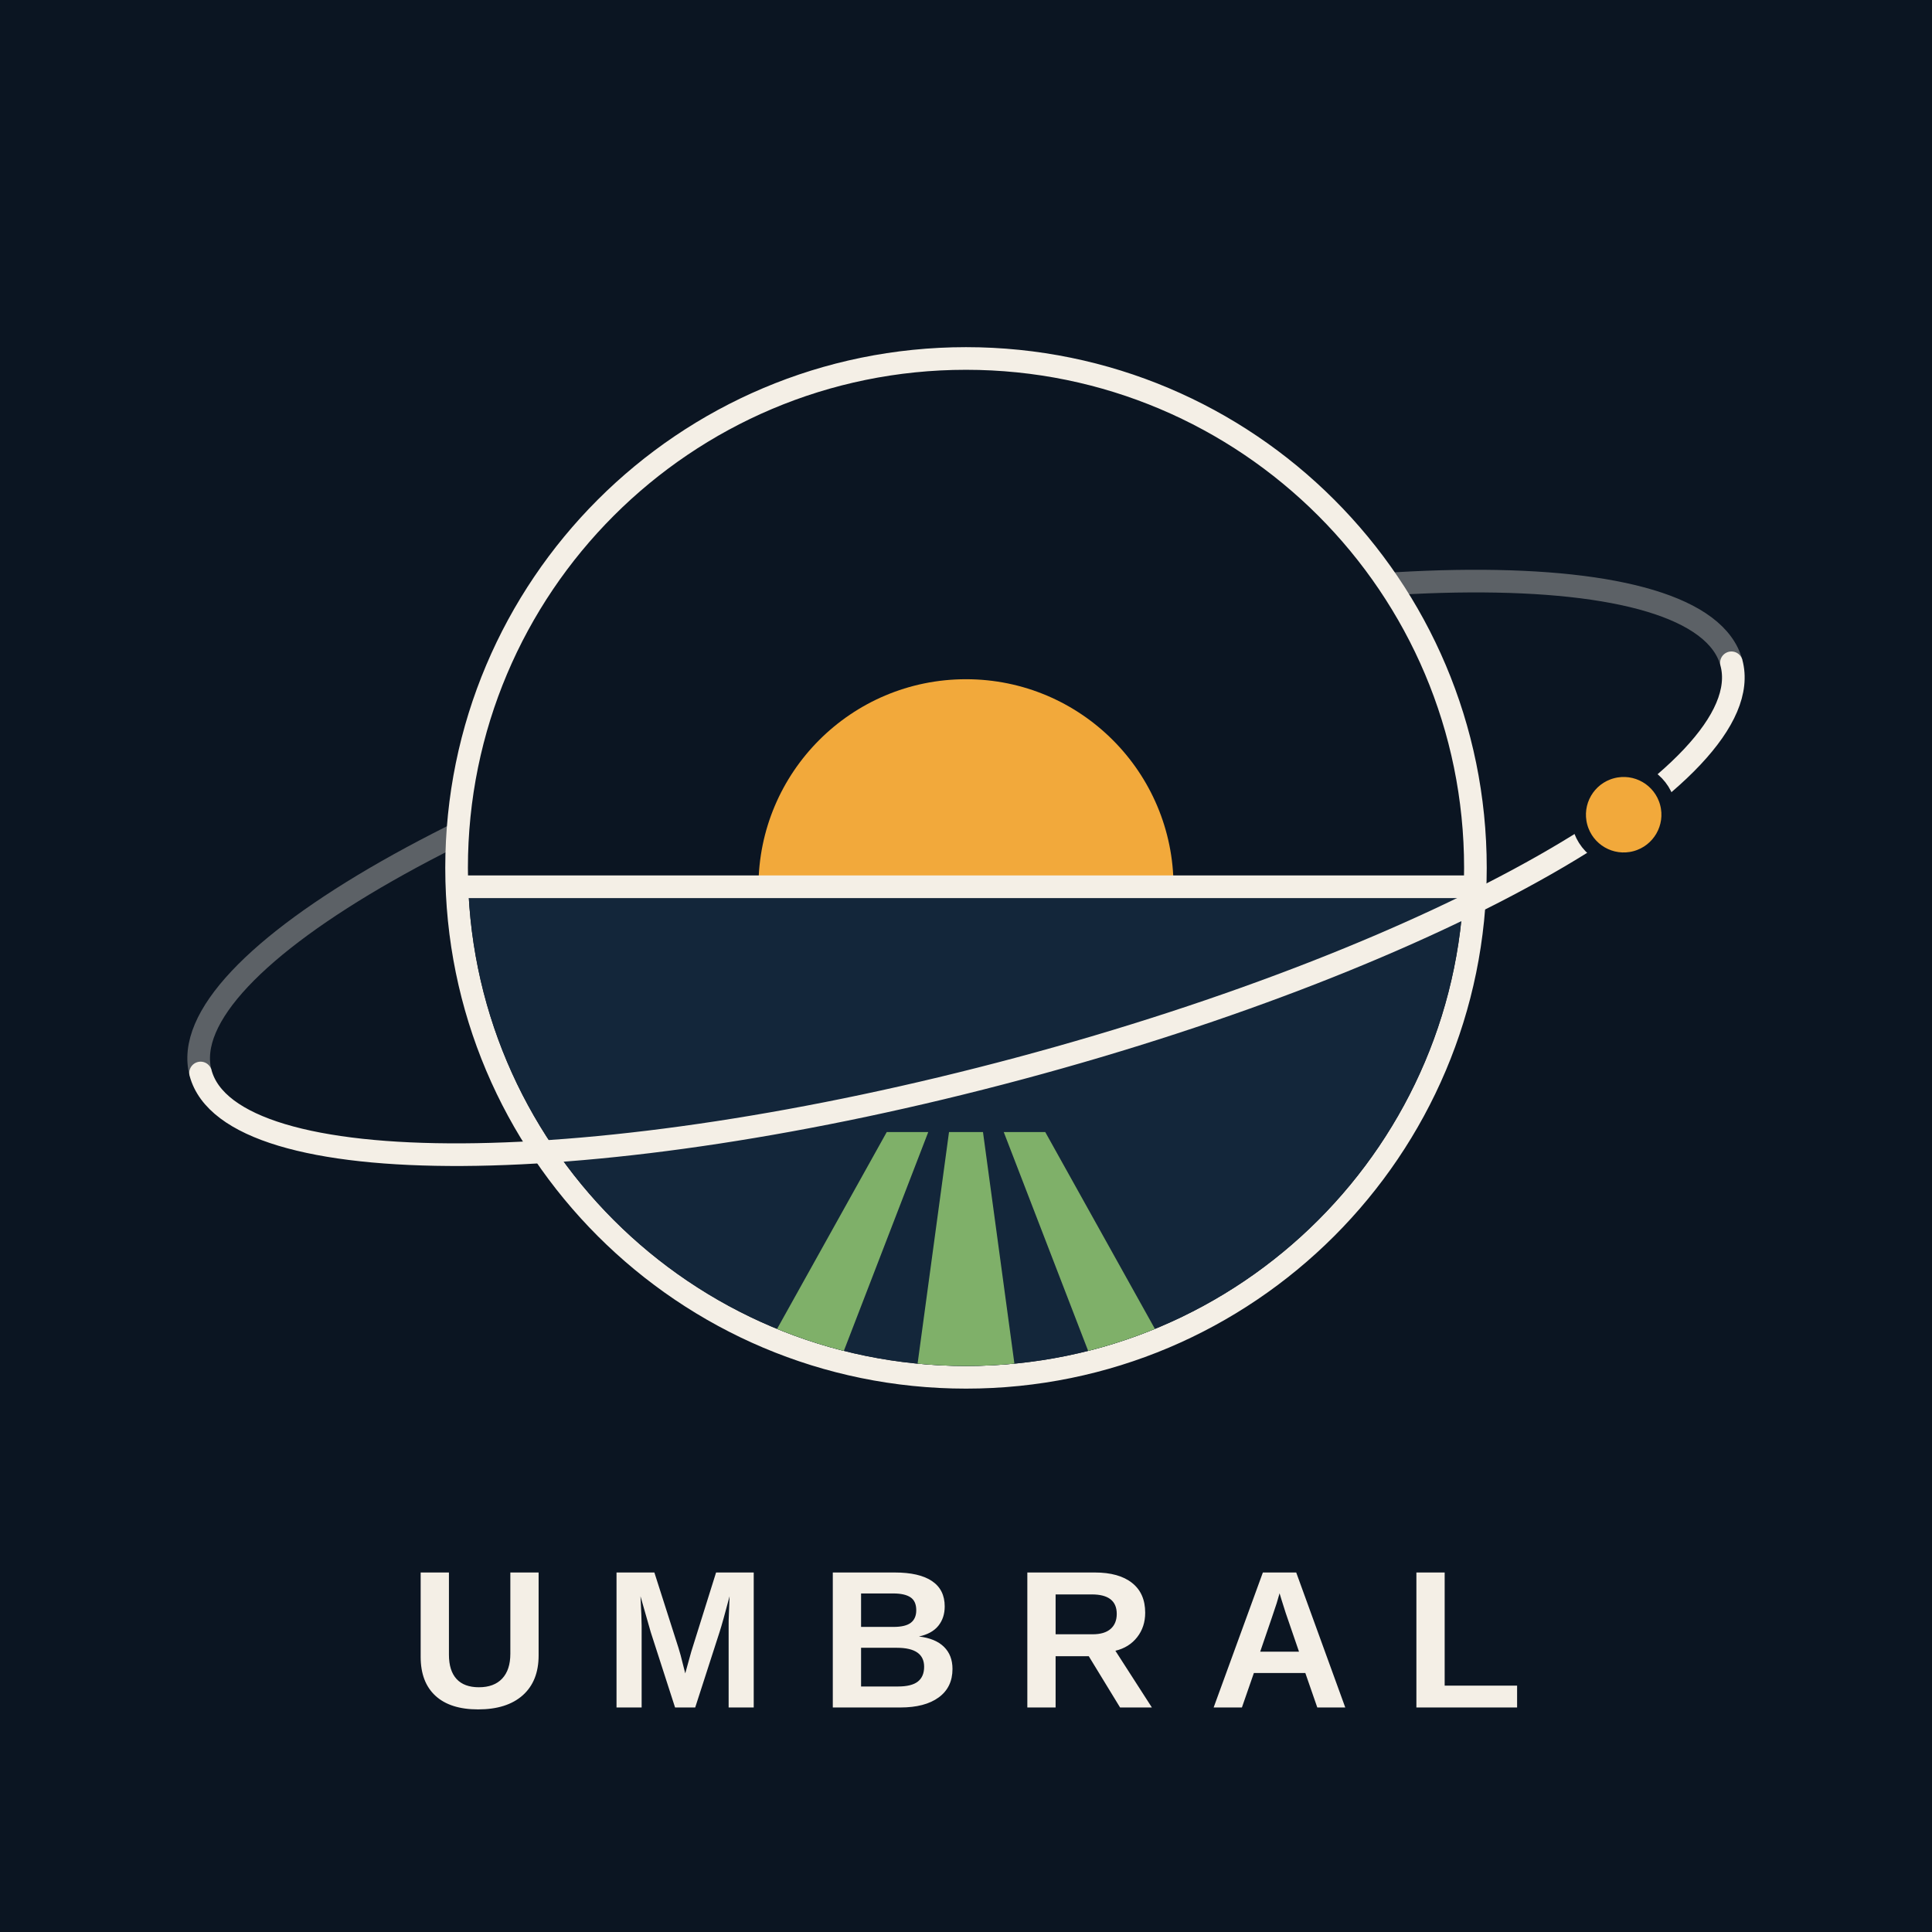
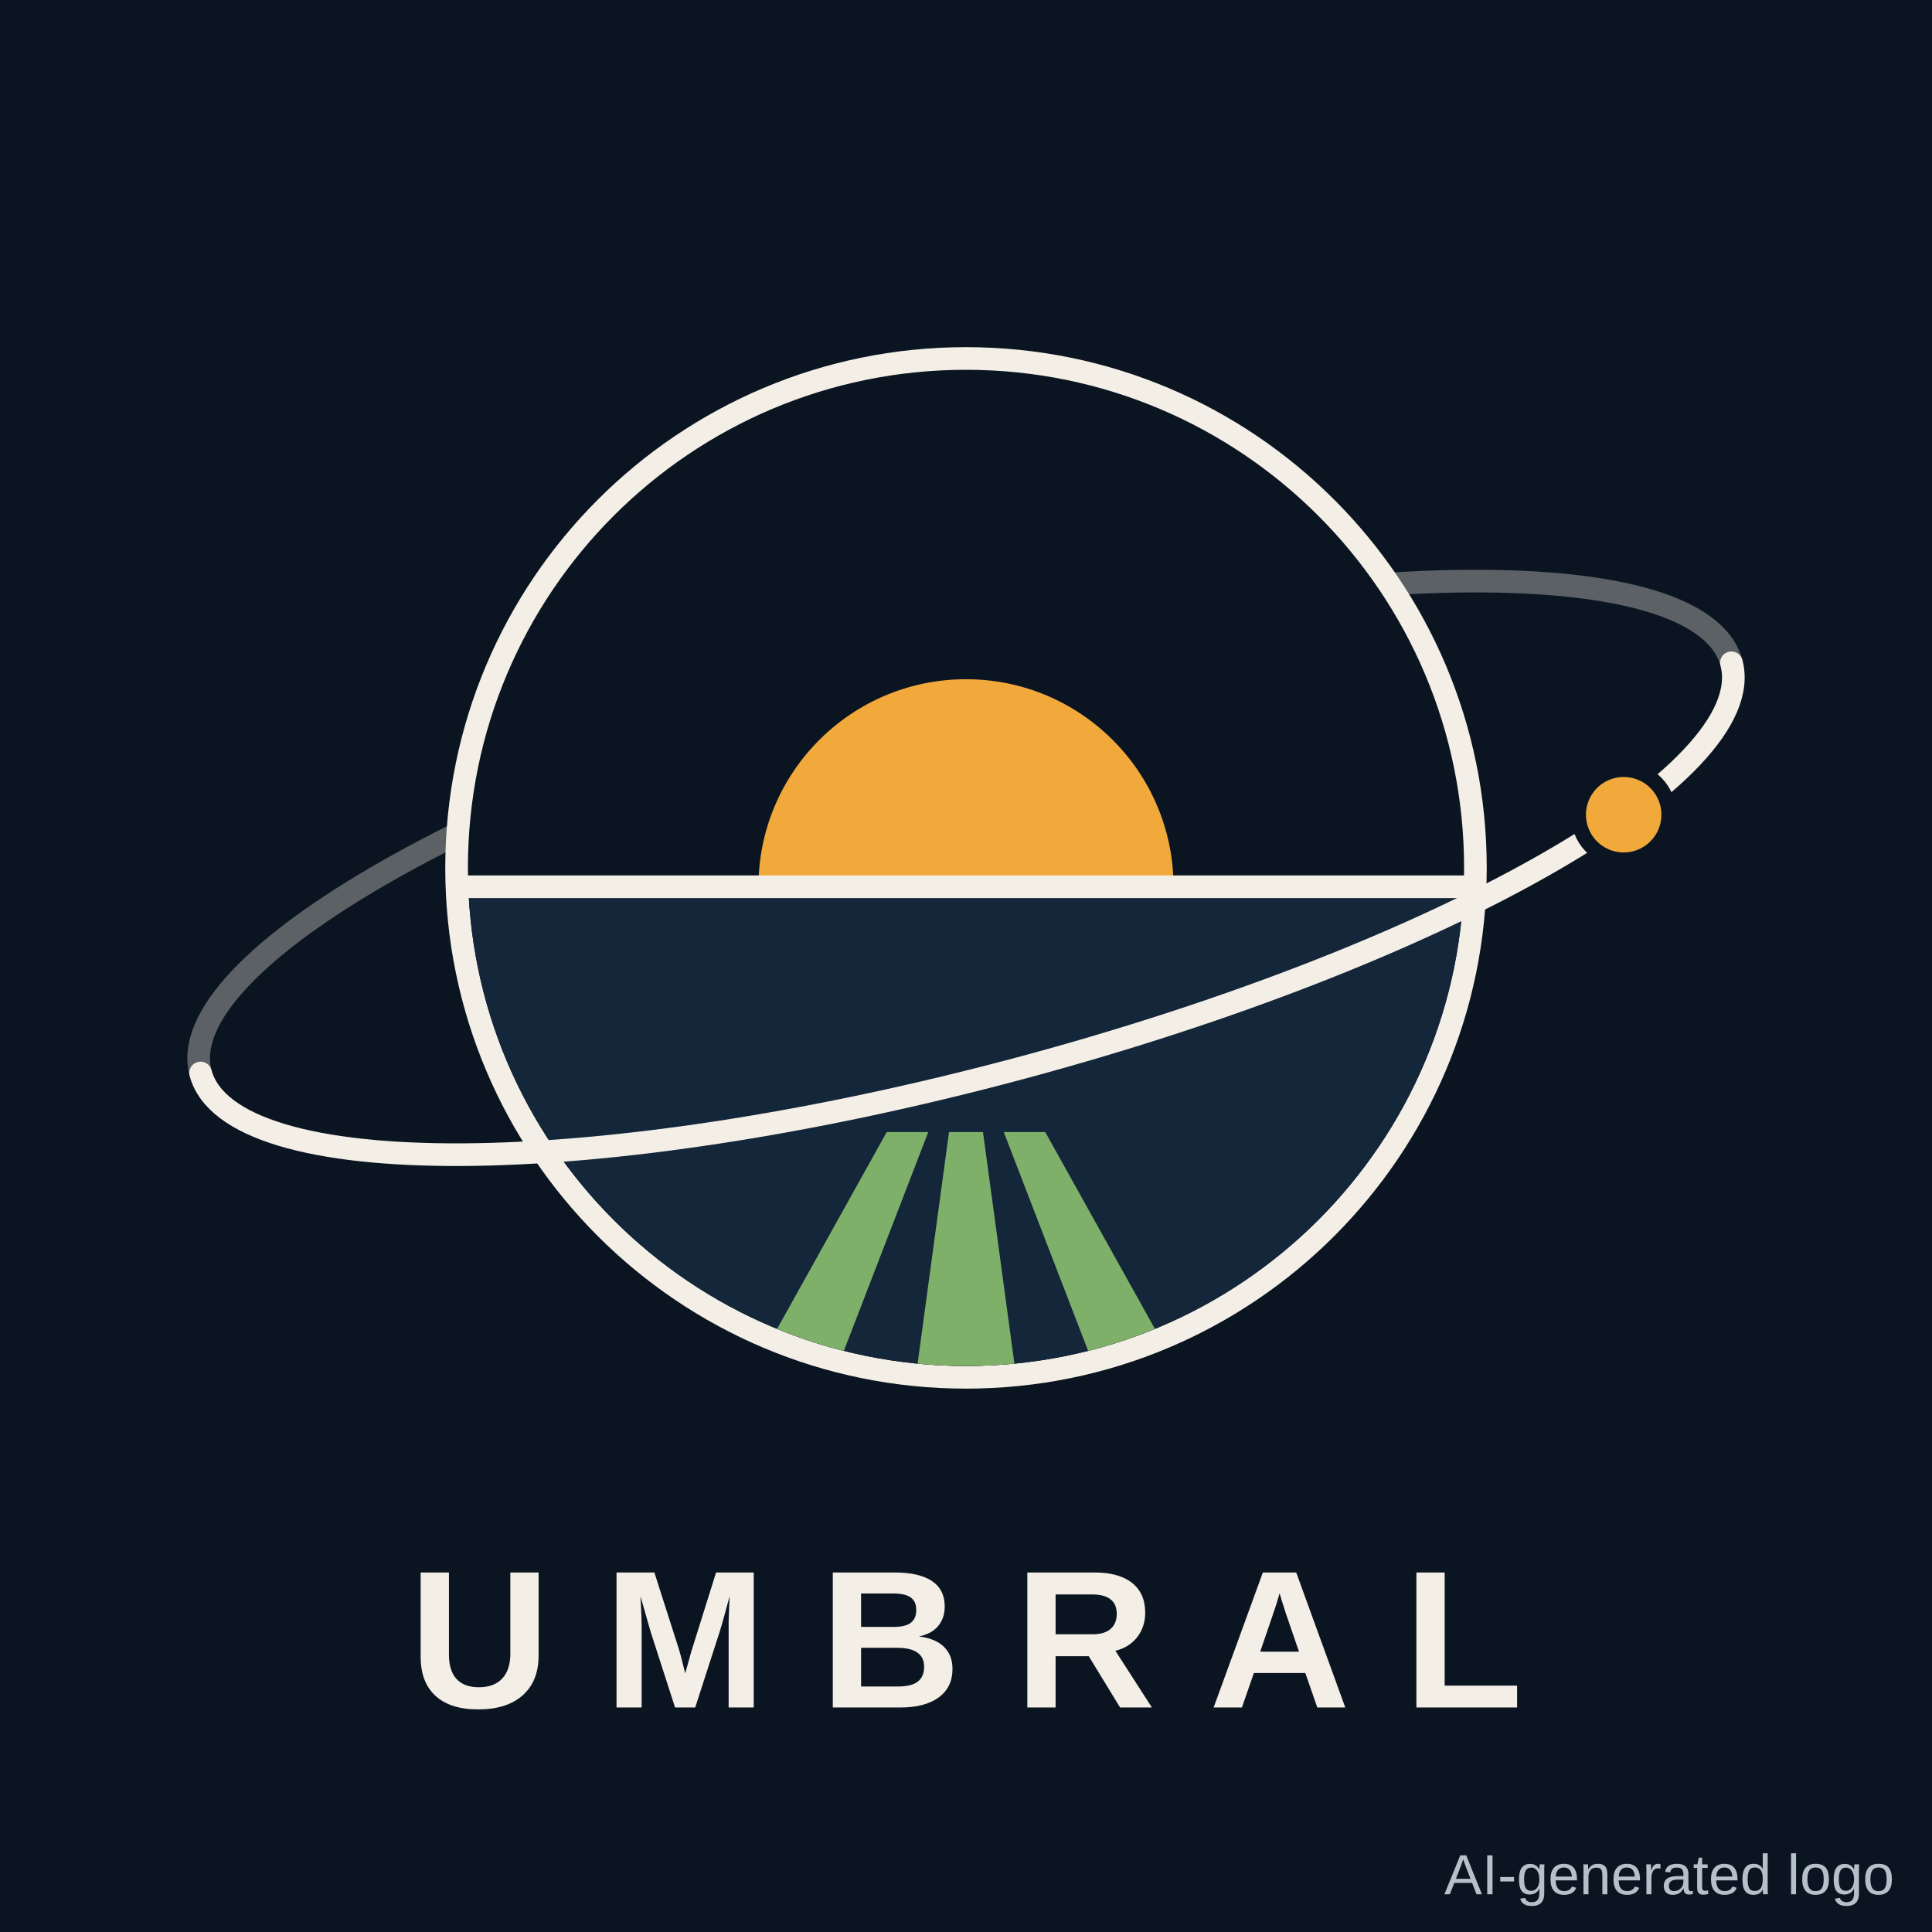
<svg xmlns="http://www.w3.org/2000/svg" viewBox="0 0 1024 1024" width="1024" height="1024" role="img" aria-label="Umbral logo">
  <rect width="1024" height="1024" fill="#0B1522" />
  <g transform="rotate(-15 512 460)">
    <path d="M92 460 A420 110 0 0 1 932 460" fill="none" stroke="#F4EFE6" stroke-width="12" opacity="0.35" />
  </g>
  <circle cx="512" cy="460" r="270" fill="#0B1522" stroke="#F4EFE6" stroke-width="12" />
  <clipPath id="d">
    <circle cx="512" cy="460" r="264" />
  </clipPath>
  <g clip-path="url(#d)">
    <path d="M402 470 A110 110 0 0 1 622 470 Z" fill="#F2A93B" />
    <rect x="242" y="470" width="540" height="270" fill="#13263A" />
    <path d="M492 600 L470 600 L392 740 L438 740 Z" fill="#7FB069" />
    <path d="M503 600 L521 600 L540 740 L484 740 Z" fill="#7FB069" />
    <path d="M532 600 L554 600 L632 740 L586 740 Z" fill="#7FB069" />
  </g>
  <line x1="246" y1="470" x2="778" y2="470" stroke="#F4EFE6" stroke-width="12" stroke-linecap="round" />
  <g transform="rotate(-15 512 460)">
    <path d="M92 460 A420 110 0 0 0 932 460" fill="none" stroke="#F4EFE6" stroke-width="12" stroke-linecap="round" />
    <circle cx="856" cy="523" r="24" fill="#F2A93B" stroke="#0B1522" stroke-width="8" />
  </g>
  <text x="512" y="905" text-anchor="middle" font-family="Montserrat, 'Segoe UI', Arial, sans-serif" font-size="104" font-weight="600" letter-spacing="28" fill="#F4EFE6">UMBRAL</text>
+   <text x="1004" y="1004" text-anchor="end" font-family="IBM Plex Sans, Arial, sans-serif" font-size="30" fill="#C9D3DD" opacity="0.9">AI-generated logo</text>
</svg>
